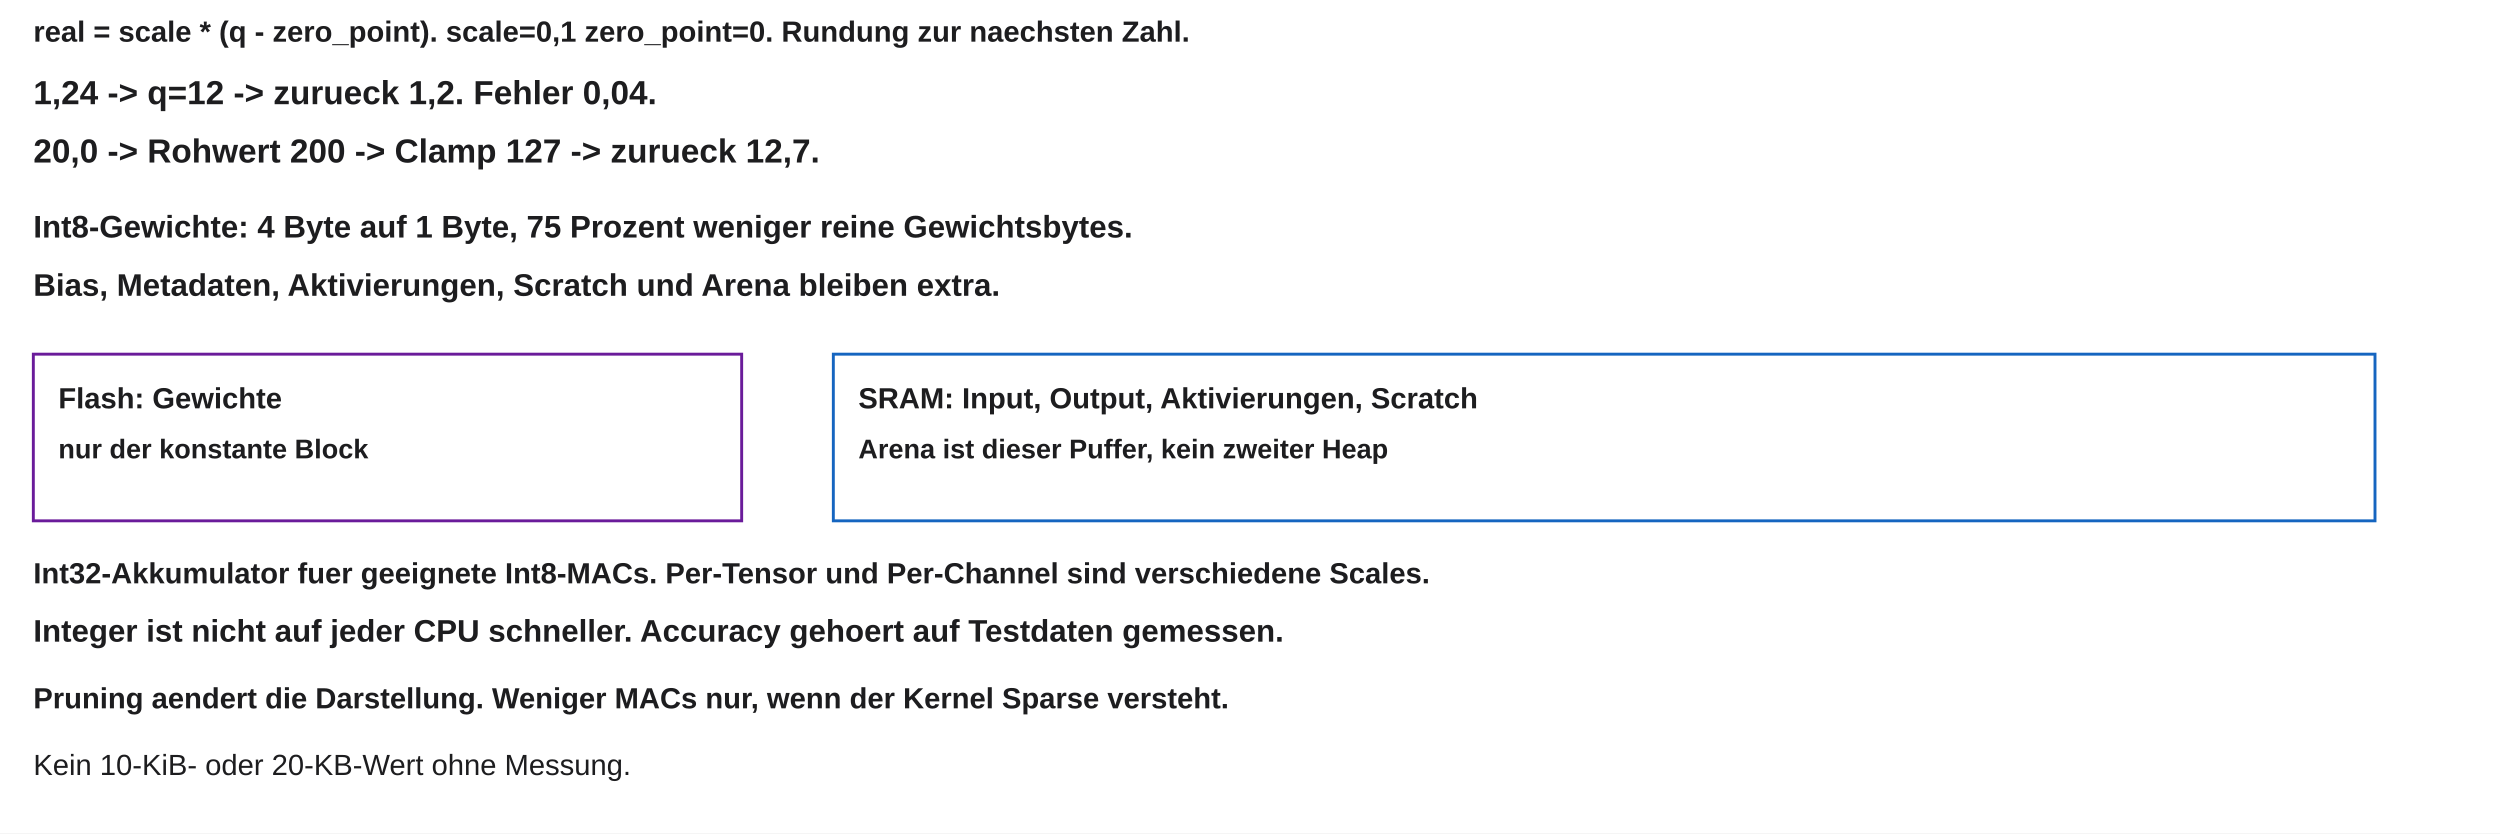
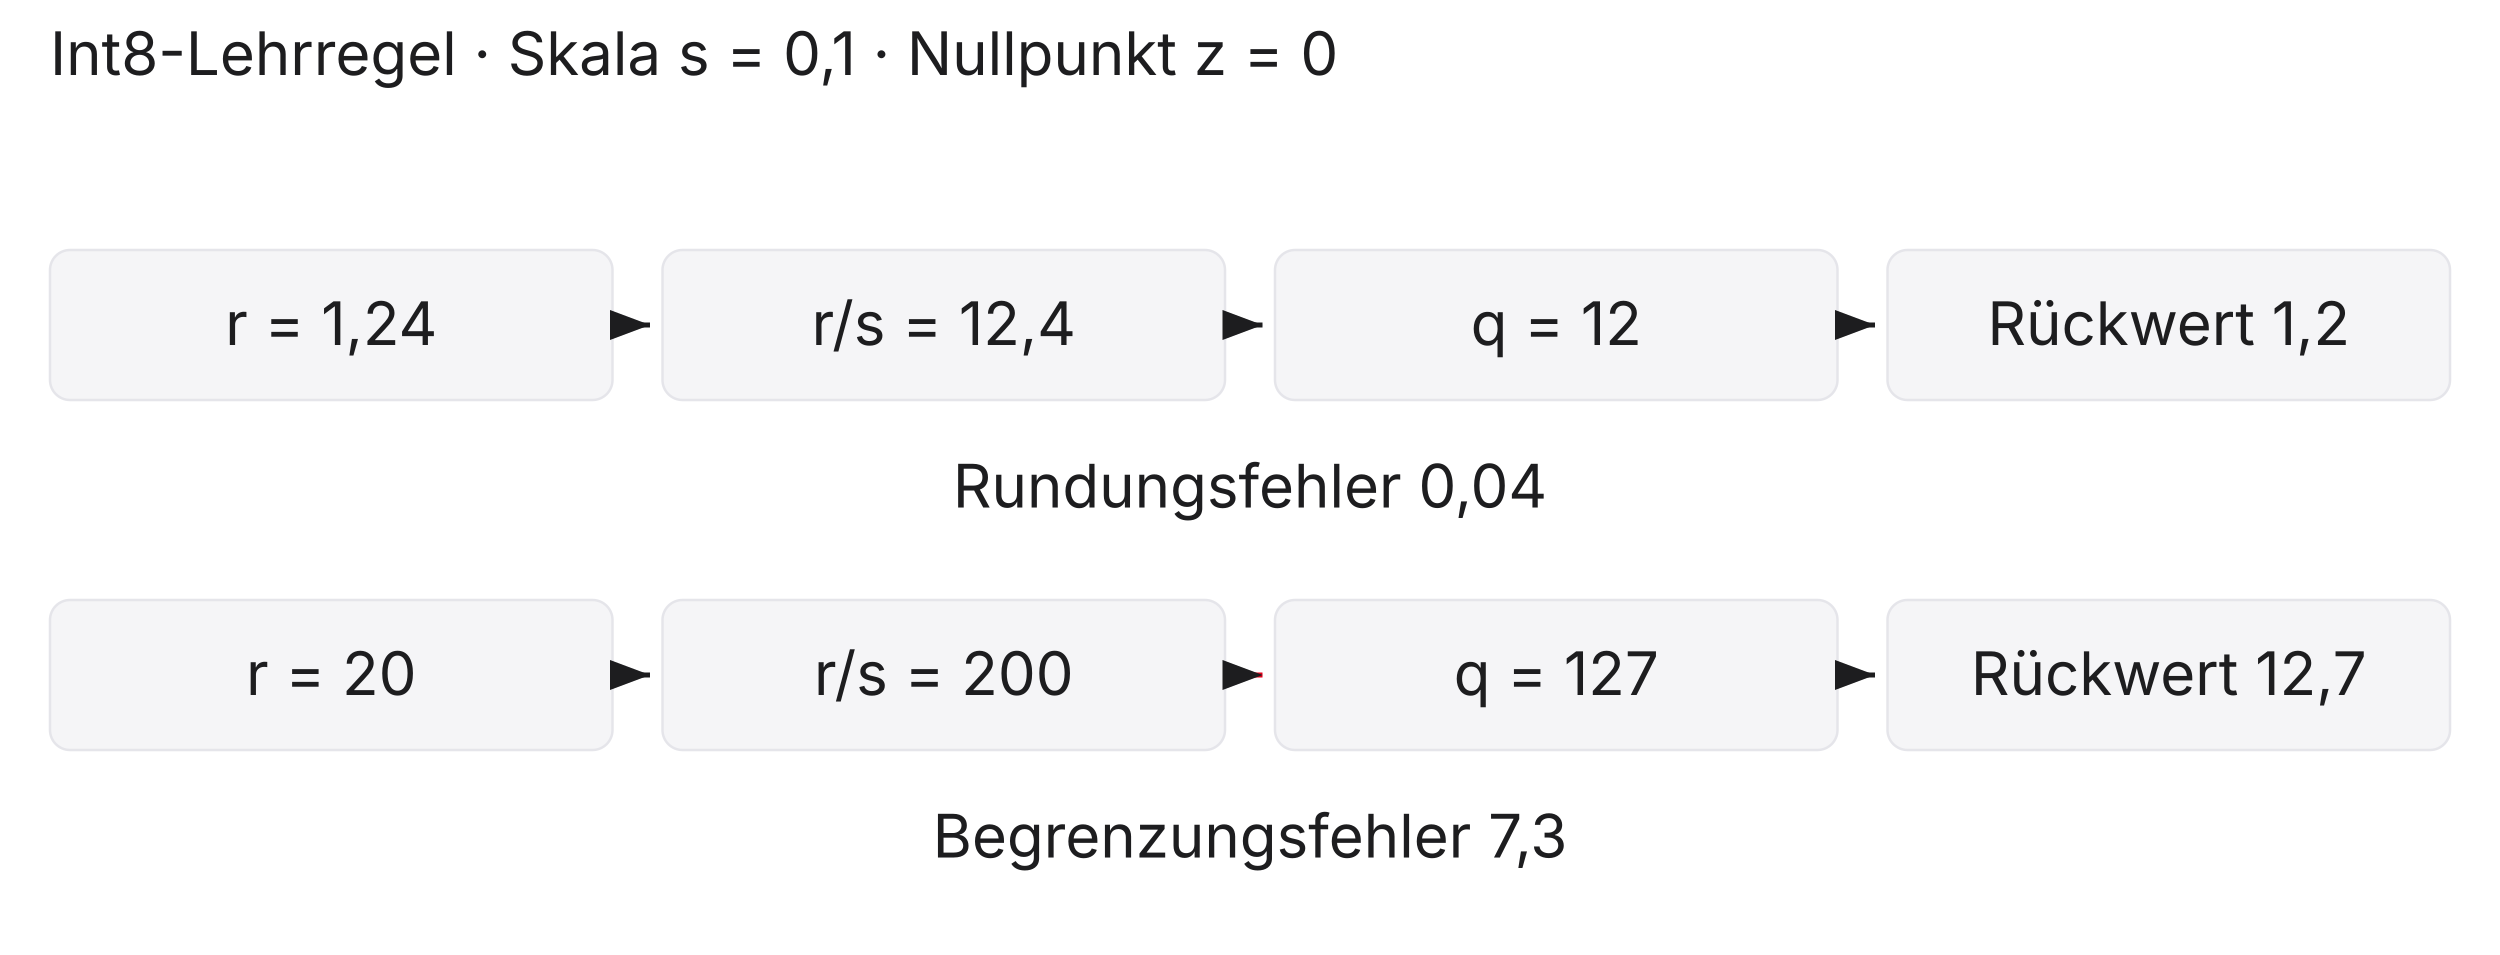
- <svg xmlns="http://www.w3.org/2000/svg" viewBox="0 0 1200 400" width="1200" height="400">
-   <rect width="1200" height="400" fill="#fff" />
-   <style>text{font-family:Arial,Helvetica,sans-serif;fill:#1D1D1F}</style>
-   <text x="16" y="20" font-size="14" font-weight="600" fill="#1D1D1F" text-anchor="start">real = scale * (q - zero_point). scale=0,1 zero_point=0. Rundung zur naechsten Zahl.</text>
-   <text x="16" y="50" font-size="16" font-weight="600" fill="#1565C0" text-anchor="start">1,24 -&gt; q=12 -&gt; zurueck 1,2. Fehler 0,04.</text>
-   <text x="16" y="78" font-size="16" font-weight="600" fill="#B71C1C" text-anchor="start">20,0 -&gt; Rohwert 200 -&gt; Clamp 127 -&gt; zurueck 12,7.</text>
-   <text x="16" y="114" font-size="15" font-weight="600" fill="#1D1D1F" text-anchor="start">Int8-Gewichte: 4 Byte auf 1 Byte, 75 Prozent weniger reine Gewichtsbytes.</text>
-   <text x="16" y="142" font-size="15" font-weight="600" fill="#E65100" text-anchor="start">Bias, Metadaten, Aktivierungen, Scratch und Arena bleiben extra.</text>
-   <rect x="16" y="170" width="340" height="80" fill="#fff" stroke="#6A1B9A" stroke-width="1.4" />
-   <text x="28" y="196" font-size="14" font-weight="600" fill="#6A1B9A" text-anchor="start">Flash: Gewichte</text>
-   <text x="28" y="220" font-size="13" font-weight="600" fill="#1D1D1F" text-anchor="start">nur der konstante Block</text>
-   <rect x="400" y="170" width="740" height="80" fill="#fff" stroke="#1565C0" stroke-width="1.4" />
-   <text x="412" y="196" font-size="14" font-weight="600" fill="#1565C0" text-anchor="start">SRAM: Input, Output, Aktivierungen, Scratch</text>
-   <text x="412" y="220" font-size="13" font-weight="600" fill="#1D1D1F" text-anchor="start">Arena ist dieser Puffer, kein zweiter Heap</text>
-   <text x="16" y="280" font-size="14" font-weight="600" fill="#1D1D1F" text-anchor="start">Int32-Akkumulator fuer geeignete Int8-MACs. Per-Tensor und Per-Channel sind verschiedene Scales.</text>
-   <text x="16" y="308" font-size="15" font-weight="600" fill="#B71C1C" text-anchor="start">Integer ist nicht auf jeder CPU schneller. Accuracy gehoert auf Testdaten gemessen.</text>
-   <text x="16" y="340" font-size="14" font-weight="600" fill="#1D1D1F" text-anchor="start">Pruning aendert die Darstellung. Weniger MACs nur, wenn der Kernel Sparse versteht.</text>
-   <text x="16" y="372" font-size="14" font-weight="400" fill="#5F6368" text-anchor="start">Kein 10-KiB- oder 20-KB-Wert ohne Messung.</text>
+ <svg xmlns="http://www.w3.org/2000/svg" width="1000" height="382" viewBox="0 0 1000 382" role="img" aria-labelledby="title">
+   <style>text{font-family:Inter,Arial,Helvetica,sans-serif;font-weight:400}</style>
+   <defs>
+     <marker id="arrow" markerWidth="10" markerHeight="10" refX="8" refY="3" orient="auto" markerUnits="strokeWidth">
+       <path d="M0,0 L8,3 L0,6" fill="#1D1D1F" />
+     </marker>
+   </defs>
+   <rect width="1000" height="382" fill="#FFFFFF" />
+   <text x="20" y="30" font-size="24" fill="#1D1D1F" text-anchor="start">Int8-Lehrregel · Skala s = 0,1 · Nullpunkt z = 0</text>
+   <rect x="20" y="100" width="225" height="60" rx="8" fill="#F5F5F7" stroke="#E5E5EA" />
+   <text x="132.5" y="138.0" font-size="24" fill="#1D1D1F" text-anchor="middle">r = 1,24</text>
+   <line x1="245" y1="130" x2="260" y2="130" stroke="#1D1D1F" stroke-width="2" marker-end="url(#arrow)" />
+   <rect x="265" y="100" width="225" height="60" rx="8" fill="#F5F5F7" stroke="#E5E5EA" />
+   <text x="377.5" y="138.0" font-size="24" fill="#1D1D1F" text-anchor="middle">r/s = 12,4</text>
+   <line x1="490" y1="130" x2="505" y2="130" stroke="#1D1D1F" stroke-width="2" marker-end="url(#arrow)" />
+   <rect x="510" y="100" width="225" height="60" rx="8" fill="#F5F5F7" stroke="#E5E5EA" />
+   <text x="622.5" y="138.0" font-size="24" fill="#1D1D1F" text-anchor="middle">q = 12</text>
+   <line x1="735" y1="130" x2="750" y2="130" stroke="#1D1D1F" stroke-width="2" marker-end="url(#arrow)" />
+   <rect x="755" y="100" width="225" height="60" rx="8" fill="#F5F5F7" stroke="#E5E5EA" />
+   <text x="867.5" y="138.0" font-size="24" fill="#1D1D1F" text-anchor="middle">Rückwert 1,2</text>
+   <text x="500" y="203" font-size="24" fill="#1D1D1F" text-anchor="middle">Rundungsfehler 0,04</text>
+   <rect x="20" y="240" width="225" height="60" rx="8" fill="#F5F5F7" stroke="#E5E5EA" />
+   <text x="132.5" y="278.0" font-size="24" fill="#1D1D1F" text-anchor="middle">r = 20</text>
+   <line x1="245" y1="270" x2="260" y2="270" stroke="#1D1D1F" stroke-width="2" marker-end="url(#arrow)" />
+   <rect x="265" y="240" width="225" height="60" rx="8" fill="#F5F5F7" stroke="#E5E5EA" />
+   <text x="377.5" y="278.0" font-size="24" fill="#1D1D1F" text-anchor="middle">r/s = 200</text>
+   <line x1="490" y1="270" x2="505" y2="270" stroke="#E2001A" stroke-width="2" marker-end="url(#arrow)" />
+   <rect x="510" y="240" width="225" height="60" rx="8" fill="#F5F5F7" stroke="#E5E5EA" />
+   <text x="622.5" y="278.0" font-size="24" fill="#1D1D1F" text-anchor="middle">q = 127</text>
+   <line x1="735" y1="270" x2="750" y2="270" stroke="#1D1D1F" stroke-width="2" marker-end="url(#arrow)" />
+   <rect x="755" y="240" width="225" height="60" rx="8" fill="#F5F5F7" stroke="#E5E5EA" />
+   <text x="867.5" y="278.0" font-size="24" fill="#1D1D1F" text-anchor="middle">Rückwert 12,7</text>
+   <text x="500" y="343" font-size="24" fill="#1D1D1F" text-anchor="middle">Begrenzungsfehler 7,3</text>
</svg>
